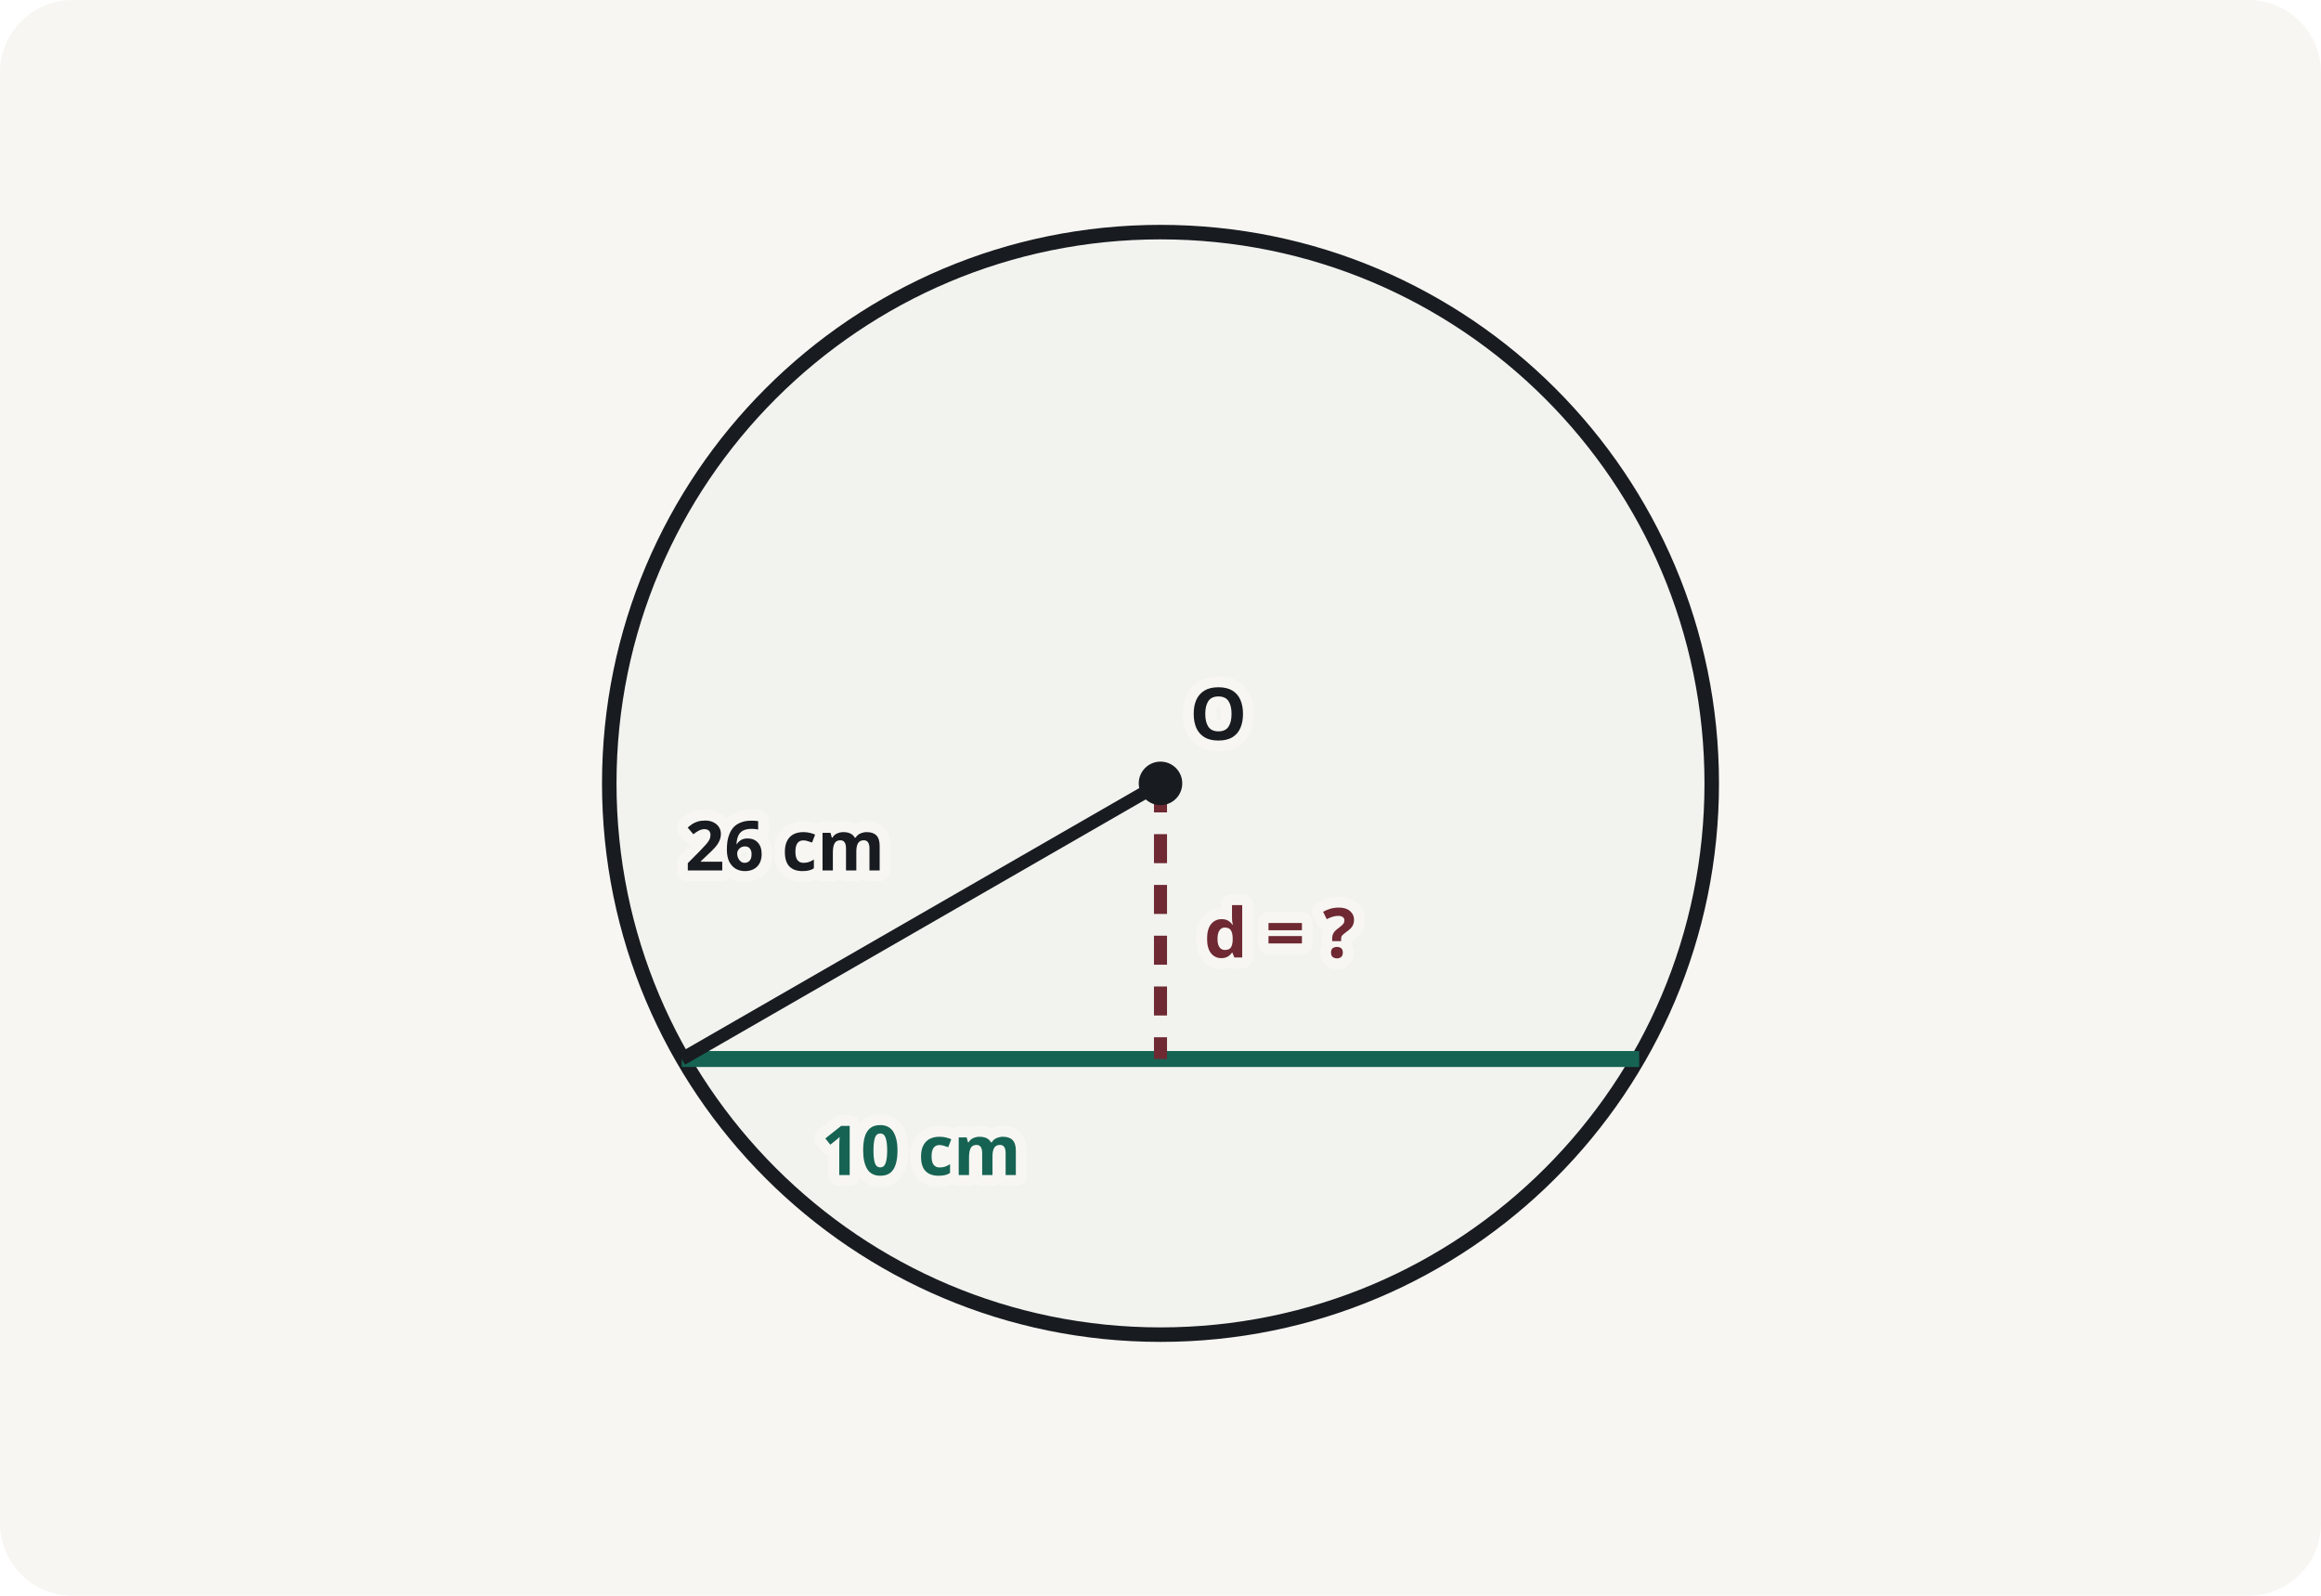
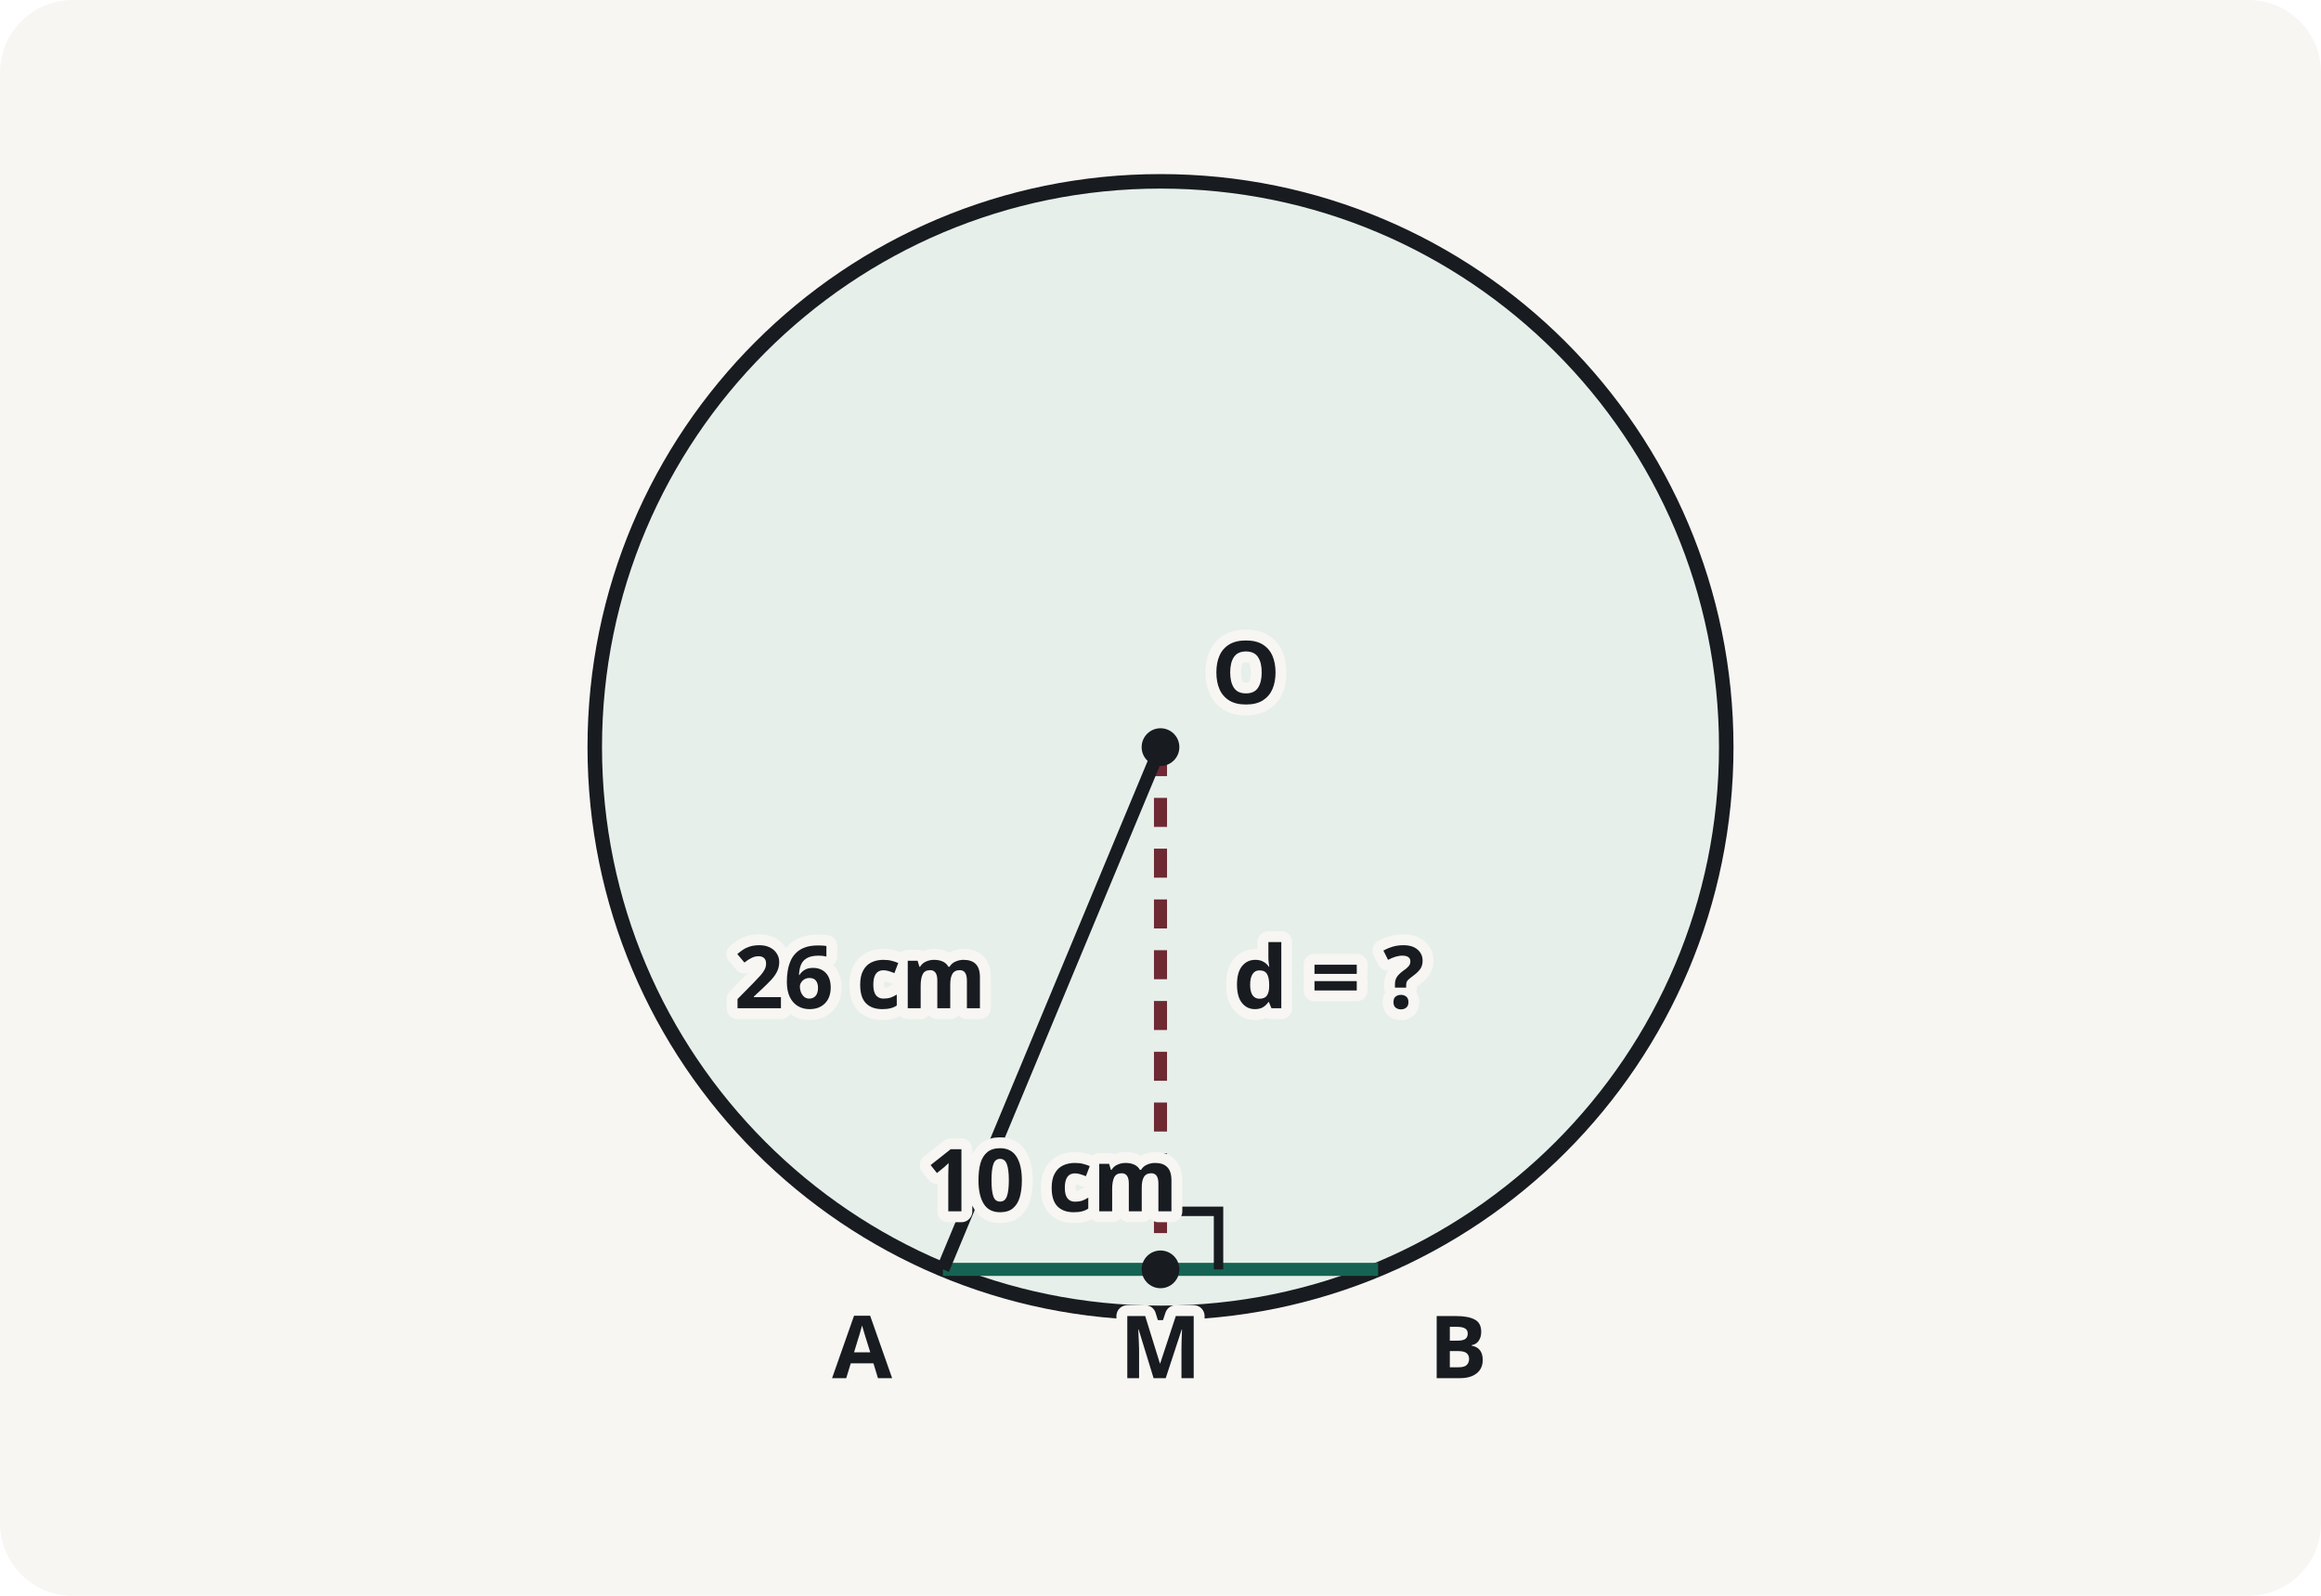
<svg xmlns="http://www.w3.org/2000/svg" viewBox="0 0 320 220" role="img" aria-labelledby="t desc">
-   <style>text{paint-order:stroke;stroke:#F7F6F2;stroke-width:3px;stroke-linejoin:round;}</style>
+   <style>text{font:700 12px system-ui,sans-serif;fill:#181B20;paint-order:stroke;stroke:#F7F6F2;stroke-width:3px;stroke-linejoin:round;}</style>
  <rect width="320" height="220" rx="10" fill="#F7F6F2" />
-   <circle cx="160" cy="108" r="76" fill="#E6EFEA" fill-opacity="0.25" stroke="#181B20" stroke-width="2" />
-   <line x1="94" y1="146" x2="226" y2="146" stroke="#166353" stroke-width="2.2" />
-   <line x1="160" y1="108" x2="160" y2="146" stroke="#6E2933" stroke-width="1.8" stroke-dasharray="4 3" />
-   <line x1="160" y1="108" x2="94" y2="146" stroke="#181B20" stroke-width="1.8" />
-   <circle cx="160" cy="108" r="3" fill="#181B20" />
-   <text x="164" y="102" font-family="system-ui,sans-serif" font-size="10" font-weight="700" fill="#181B20">O</text>
-   <text x="122" y="120" font-family="system-ui,sans-serif" font-size="9.5" font-weight="700" text-anchor="end" fill="#181B20">26 cm</text>
-   <text x="127" y="162" font-family="system-ui,sans-serif" font-size="9.5" font-weight="700" text-anchor="middle" fill="#166353">10 cm</text>
-   <text x="166" y="132" font-family="system-ui,sans-serif" font-size="9.5" font-weight="700" fill="#6E2933">d = ?</text>
+   <circle cx="160" cy="103" r="78" fill="#E6EFEA" stroke="#181B20" stroke-width="2" />
+   <line x1="130" y1="175" x2="190" y2="175" stroke-width="1.8" stroke="#166353" />
+   <line x1="160" y1="103" x2="160" y2="175" stroke-width="1.8" stroke="#6E2933" stroke-dasharray="4 3" />
+   <line x1="160" y1="103" x2="130" y2="175" stroke-width="1.8" stroke="#181B20" />
+   <circle cx="160" cy="103" r="2.6" fill="#181B20" />
+   <circle cx="160" cy="175" r="2.6" fill="#181B20" />
+   <path d="M160 167 H168 V175" fill="none" stroke="#181B20" stroke-width="1.3" />
+   <text x="167" y="97">O</text>
+   <text x="123" y="190" text-anchor="end">A</text>
+   <text x="197" y="190">B</text>
+   <text x="160" y="190" text-anchor="middle">M</text>
+   <text x="136" y="139" text-anchor="end">26 cm</text>
+   <text x="170" y="139">d = ?</text>
+   <text x="145" y="167" text-anchor="middle">10 cm</text>
</svg>
